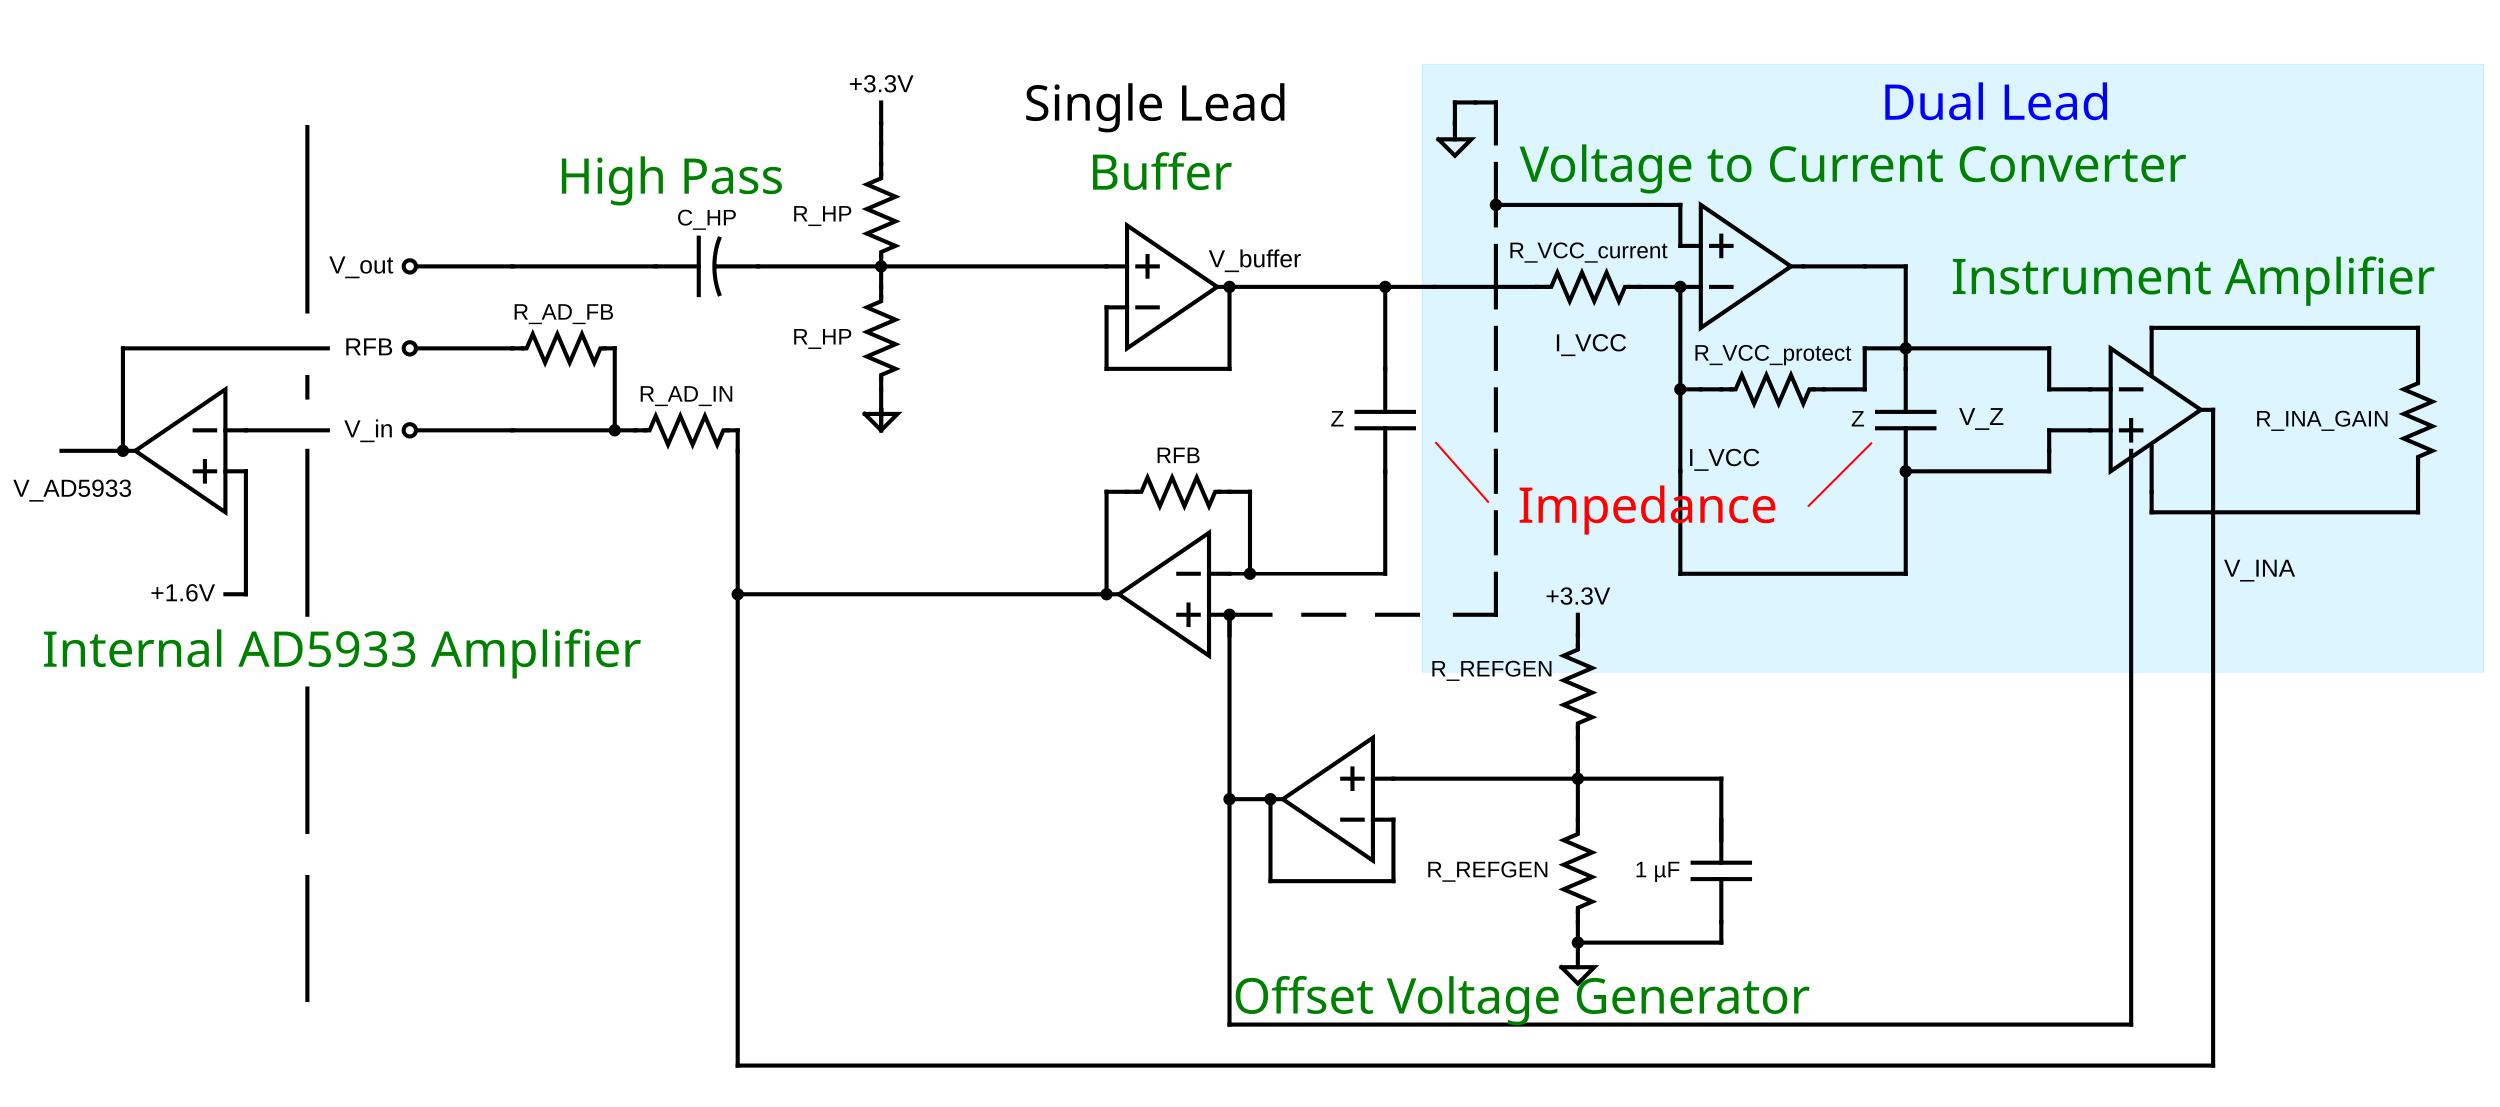
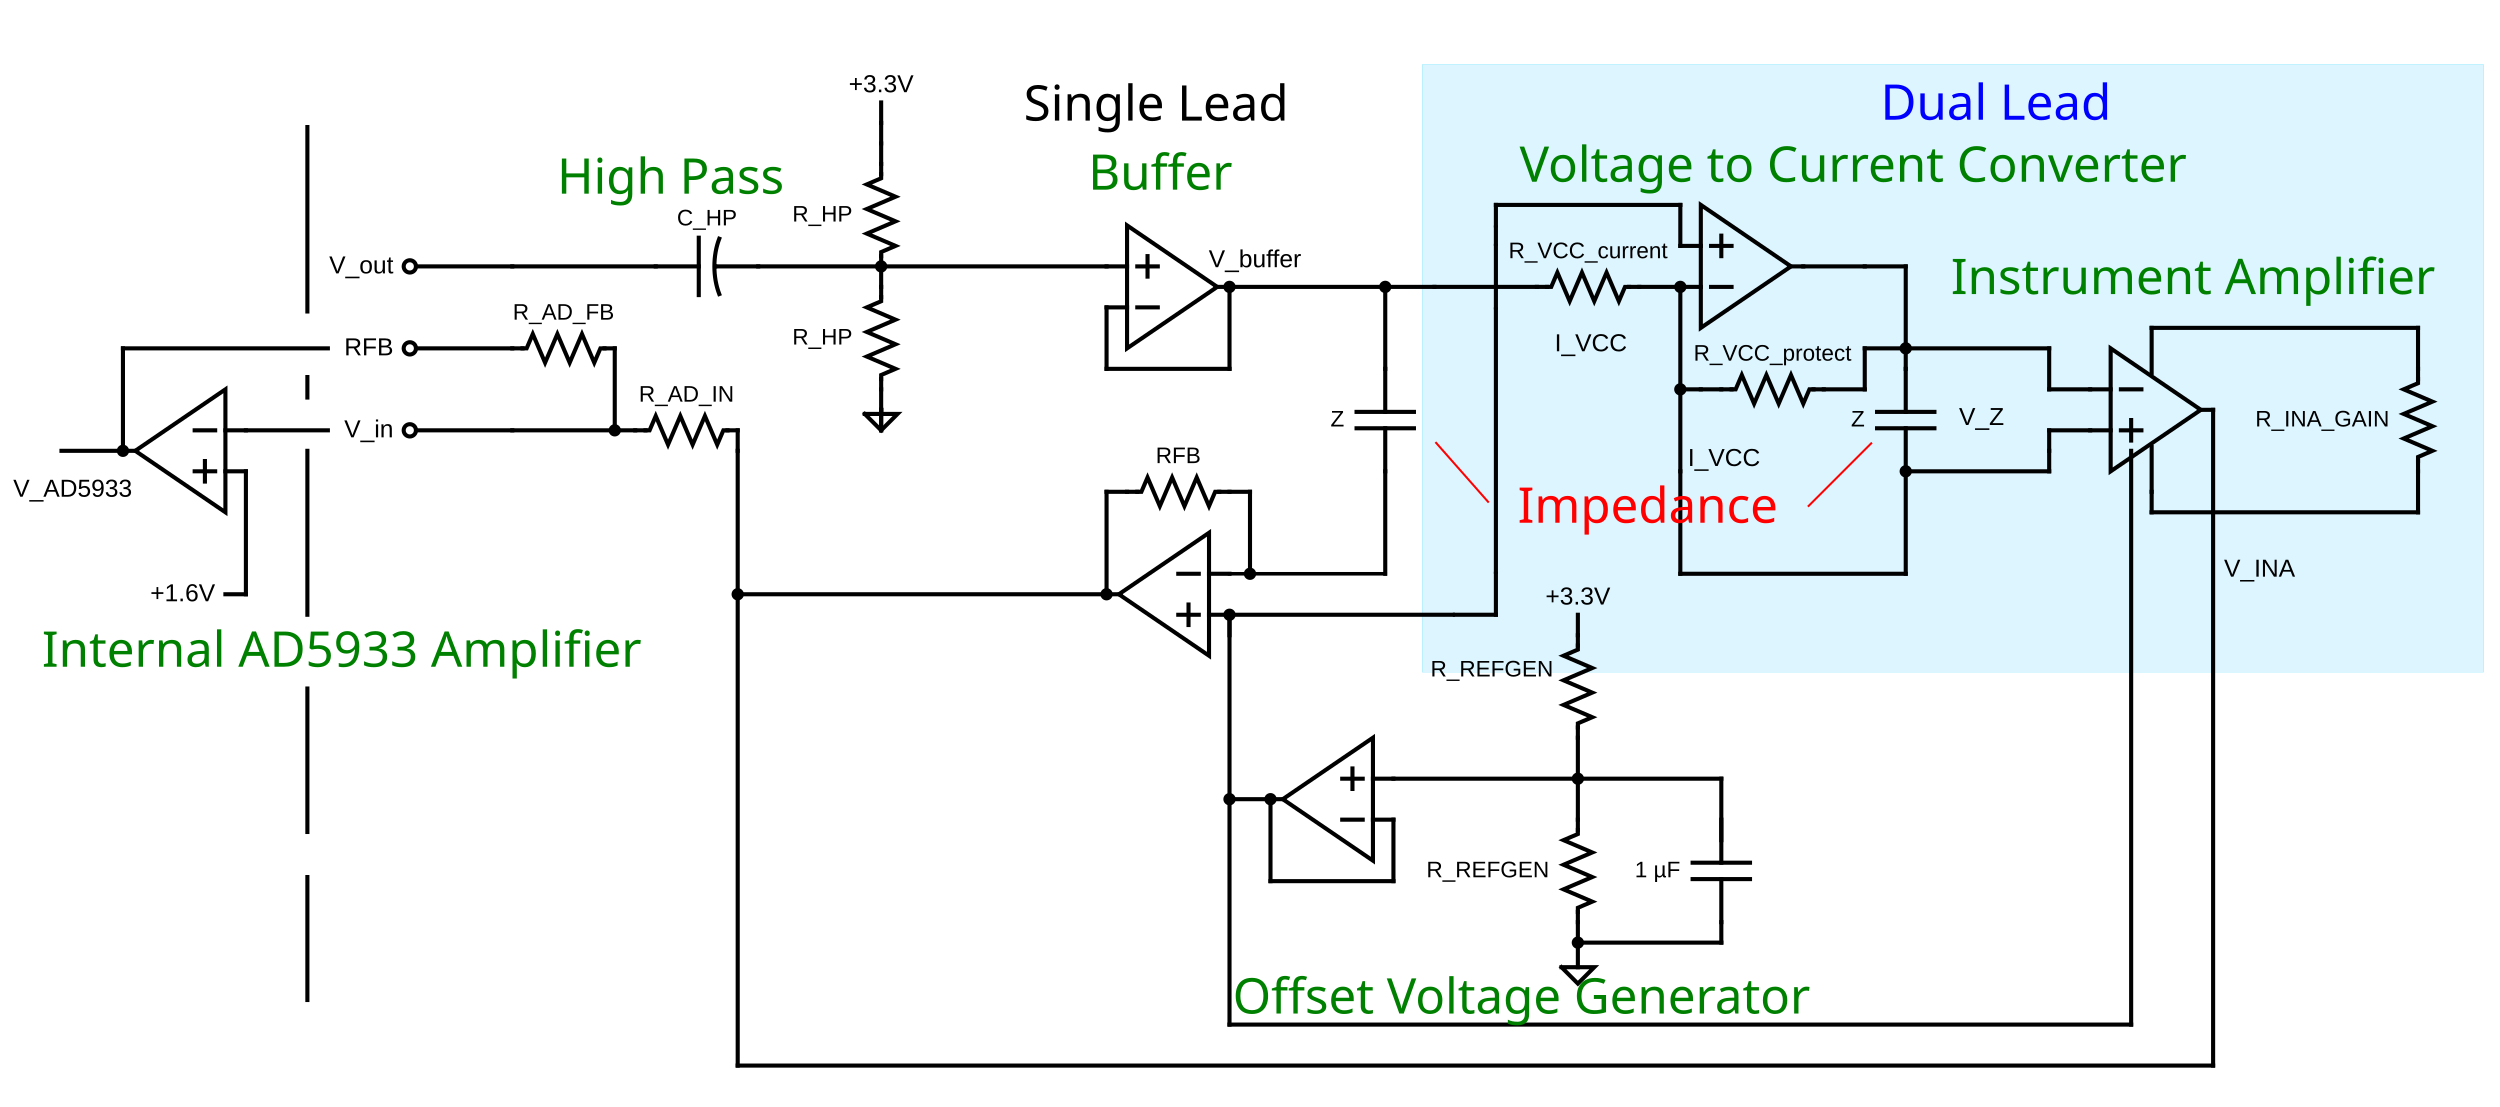
<svg xmlns="http://www.w3.org/2000/svg" version="1.1" width="1220" height="540" id="svg450">
  <defs id="defs454" />
  <rect style="opacity:0.97;fill:#00b7ff;fill-opacity:0.137;stroke:#00ceff;stroke-width:0.097;stroke-linejoin:bevel;stroke-opacity:1" id="rect27472" width="517.938" height="296.5" x="694.062" y="31.5" />
  <line x1="150" y1="428" x2="150" y2="488" style="stroke:#000000;stroke-width:2;stroke-linecap:square" id="line2" />
  <line x1="150" y1="336" x2="150" y2="406" style="stroke:#000000;stroke-width:2;stroke-linecap:square" id="line4" />
  <text x="105" y="290" style="font-family:Arial;font-size:12px;text-anchor:end" dominant-baseline="middle" transform="rotate(0, 105, 290)" id="text8">+1.6V</text>
  <line x1="110" y1="290" x2="120" y2="290" style="stroke:rgb(0, 0, 0);stroke-linecap:square;stroke-width:2" id="line10" />
  <line x1="150" y1="220" x2="150" y2="300" style="stroke:rgb(0, 0, 0);stroke-linecap:square;stroke-width:2" id="line12" />
  <line x1="150" y1="184" x2="150" y2="194" style="stroke:#000000;stroke-width:2;stroke-linecap:square" id="line14" />
  <line x1="150" y1="62" x2="150" y2="152" style="stroke:#000000;stroke-width:2;stroke-linecap:square" id="line16" />
  <line x1="120" y1="230" x2="120" y2="290" style="stroke:rgb(0, 0, 0);stroke-linecap:square;stroke-width:2" id="line18" />
  <line x1="60" y1="170" x2="60" y2="220" style="stroke:rgb(0, 0, 0);stroke-linecap:square;stroke-width:2" id="line20" />
  <line x1="30" y1="220" x2="60" y2="220" style="stroke:rgb(0, 0, 0);stroke-linecap:square;stroke-width:2" id="line22" />
  <line x1="60" y1="170" x2="160" y2="170" style="stroke:rgb(0, 0, 0);stroke-linecap:square;stroke-width:2" id="line24" />
  <line x1="120" y1="210" x2="160" y2="210" style="stroke:rgb(0, 0, 0);stroke-linecap:square;stroke-width:2" id="line26" />
  <line x1="120" y1="230" x2="110" y2="230" style="stroke:rgb(0, 0, 0);stroke-linecap:square;stroke-width:2" id="line28" />
  <line x1="120" y1="210" x2="110" y2="210" style="stroke:rgb(0, 0, 0);stroke-linecap:square;stroke-width:2" id="line30" />
  <line x1="66" y1="220" x2="60" y2="220" style="stroke:rgb(0, 0, 0);stroke-linecap:square;stroke-width:2" id="line32" />
  <path d="M 110,220 L 110,190 L 66,220 L 110,250 L 110,220 M 105,230 L 95,230 M 100,235 L 100,225 M 105,210 L 95,210 M 67,220" style="fill-opacity:0;fill:rgb(0, 0, 0);stroke:rgb(0, 0, 0);stroke-linecap:square;stroke-width:2" id="path34" />
-   <line x1="720" y1="50" x2="730" y2="50" style="stroke:rgb(0, 0, 0);stroke-linecap:square;stroke-width:2" id="line36" />
-   <line x1="730" y1="50" x2="730" y2="70" style="stroke:rgb(0, 0, 0);stroke-linecap:square;stroke-width:2" id="line38" />
-   <line x1="730" y1="80" x2="730" y2="100" style="stroke:rgb(0, 0, 0);stroke-linecap:square;stroke-width:2" id="line40" />
  <line x1="730" y1="100" x2="730" y2="110" style="stroke:rgb(0, 0, 0);stroke-linecap:square;stroke-width:2" id="line42" />
  <line x1="730" y1="120" x2="730" y2="150" style="stroke:rgb(0, 0, 0);stroke-linecap:square;stroke-width:2" id="line44" />
-   <line x1="730" y1="160" x2="730" y2="180" style="stroke:rgb(0, 0, 0);stroke-linecap:square;stroke-width:2" id="line46" />
-   <line x1="730" y1="190" x2="730" y2="210" style="stroke:rgb(0, 0, 0);stroke-linecap:square;stroke-width:2" id="line48" />
-   <line x1="730" y1="220" x2="730" y2="240" style="stroke:rgb(0, 0, 0);stroke-linecap:square;stroke-width:2" id="line50" />
-   <line x1="730" y1="250" x2="730" y2="270" style="stroke:rgb(0, 0, 0);stroke-linecap:square;stroke-width:2" id="line52" />
  <line x1="730" y1="280" x2="730" y2="300" style="stroke:rgb(0, 0, 0);stroke-linecap:square;stroke-width:2" id="line54" />
-   <line x1="710" y1="50" x2="720" y2="50" style="stroke:rgb(0, 0, 0);stroke-linecap:square;stroke-width:2" id="line56" />
-   <line x1="710" y1="50" x2="710" y2="60" style="stroke:rgb(0, 0, 0);stroke-linecap:square;stroke-width:2" id="line58" />
-   <line x1="710" y1="60" x2="710" y2="60" style="stroke:rgb(0, 0, 0);stroke-linecap:square;stroke-width:2" id="line60" />
-   <line x1="710" y1="60" x2="710" y2="68" style="stroke:rgb(0, 0, 0);stroke-linecap:square;stroke-width:2" id="line62" />
-   <path d="M 702,68 L 718,68 L 710,76 L 702,68" style="fill-opacity:0;fill:rgb(0, 0, 0);stroke:rgb(0, 0, 0);stroke-linecap:square;stroke-width:2" id="path64" />
  <line x1="820" y1="100" x2="820" y2="120" style="stroke:rgb(0, 0, 0);stroke-linecap:square;stroke-width:2" id="line66" />
  <line x1="730" y1="100" x2="820" y2="100" style="stroke:rgb(0, 0, 0);stroke-linecap:square;stroke-width:2" id="line68" />
  <line x1="600" y1="300" x2="600" y2="310" style="stroke:rgb(0, 0, 0);stroke-linecap:square;stroke-width:2" id="line72" />
  <line x1="770" y1="460" x2="840" y2="460" style="stroke:rgb(0, 0, 0);stroke-linecap:square;stroke-width:2" id="line74" />
  <line x1="840" y1="450" x2="840" y2="460" style="stroke:rgb(0, 0, 0);stroke-linecap:square;stroke-width:2" id="line76" />
  <line x1="840" y1="380" x2="840" y2="410" style="stroke:rgb(0, 0, 0);stroke-linecap:square;stroke-width:2" id="line78" />
  <line x1="770" y1="380" x2="840" y2="380" style="stroke:rgb(0, 0, 0);stroke-linecap:square;stroke-width:2" id="line80" />
  <line x1="840" y1="400" x2="840" y2="421" style="stroke:rgb(0, 0, 0);stroke-linecap:square;stroke-width:2" id="line82" />
  <line x1="840" y1="429" x2="840" y2="450" style="stroke:rgb(0, 0, 0);stroke-linecap:square;stroke-width:2" id="line84" />
  <line x1="826" y1="421" x2="854" y2="421" style="stroke:rgb(0, 0, 0);stroke-linecap:square;stroke-width:2" id="line86" />
  <line x1="826" y1="429" x2="854" y2="429" style="stroke:rgb(0, 0, 0);stroke-linecap:square;stroke-width:2" id="line88" />
  <text x="820" y="425" style="font-family:Arial;font-size:11px;text-anchor:end" dominant-baseline="middle" transform="rotate(0, 820, 425)" id="text90">1 µF</text>
  <line x1="540" y1="240" x2="540" y2="290" style="stroke:rgb(0, 0, 0);stroke-linecap:square;stroke-width:2" id="line92" />
  <line x1="540" y1="240" x2="550" y2="240" style="stroke:rgb(0, 0, 0);stroke-linecap:square;stroke-width:2" id="line94" />
  <line x1="610" y1="240" x2="610" y2="280" style="stroke:rgb(0, 0, 0);stroke-linecap:square;stroke-width:2" id="line96" />
  <line x1="600" y1="240" x2="610" y2="240" style="stroke:rgb(0, 0, 0);stroke-linecap:square;stroke-width:2" id="line98" />
  <line x1="550" y1="240" x2="555" y2="240" style="stroke:rgb(0, 0, 0);stroke-linecap:square;stroke-width:2" id="line100" />
  <line x1="595" y1="240" x2="600" y2="240" style="stroke:rgb(0, 0, 0);stroke-linecap:square;stroke-width:2" id="line102" />
  <path d="M 555,240 L 557,240 L 560,233 L 566,247 L 572,233 L 578,247 L 584,233 L 590,247 L 593,240 L 595,240" style="fill-opacity:0;fill:rgb(0, 0, 0);stroke:rgb(0, 0, 0);stroke-linecap:square;stroke-width:2" id="path104" />
  <text x="575" y="226" style="font-family:Arial;font-size:11px;text-anchor:middle" dominant-baseline="baseline" transform="rotate(0, 575, 226)" id="text106">RFB</text>
  <line x1="910" y1="170" x2="930" y2="170" style="stroke:rgb(0, 0, 0);stroke-linecap:square;stroke-width:2" id="line108" />
  <line x1="910" y1="170" x2="910" y2="190" style="stroke:rgb(0, 0, 0);stroke-linecap:square;stroke-width:2" id="line110" />
  <line x1="890" y1="190" x2="910" y2="190" style="stroke:rgb(0, 0, 0);stroke-linecap:square;stroke-width:2" id="line112" />
  <line x1="830" y1="190" x2="840" y2="190" style="stroke:rgb(0, 0, 0);stroke-linecap:square;stroke-width:2" id="line114" />
  <line x1="360" y1="290" x2="360" y2="520" style="stroke:rgb(0, 0, 0);stroke-linecap:square;stroke-width:2" id="line116" />
  <line x1="360" y1="520" x2="1080" y2="520" style="stroke:rgb(0, 0, 0);stroke-linecap:square;stroke-width:2" id="line118" />
  <line x1="1080" y1="200" x2="1080" y2="520" style="stroke:rgb(0, 0, 0);stroke-linecap:square;stroke-width:2" id="line120" />
  <line x1="1040" y1="220" x2="1040" y2="500" style="stroke:rgb(0, 0, 0);stroke-linecap:square;stroke-width:2" id="line122" />
  <line x1="600" y1="500" x2="1040" y2="500" style="stroke:rgb(0, 0, 0);stroke-linecap:square;stroke-width:2" id="line124" />
  <line x1="600" y1="390" x2="600" y2="500" style="stroke:rgb(0, 0, 0);stroke-linecap:square;stroke-width:2" id="line126" />
  <line x1="930" y1="170" x2="1000" y2="170" style="stroke:rgb(0, 0, 0);stroke-linecap:square;stroke-width:2" id="line128" />
  <line x1="930" y1="230" x2="1000" y2="230" style="stroke:rgb(0, 0, 0);stroke-linecap:square;stroke-width:2" id="line130" />
  <line x1="1000" y1="220" x2="1000" y2="230" style="stroke:rgb(0, 0, 0);stroke-linecap:square;stroke-width:2" id="line132" />
  <line x1="1000" y1="170" x2="1000" y2="190" style="stroke:rgb(0, 0, 0);stroke-linecap:square;stroke-width:2" id="line134" />
  <line x1="1000" y1="190" x2="1020" y2="190" style="stroke:rgb(0, 0, 0);stroke-linecap:square;stroke-width:2" id="line136" />
  <line x1="1000" y1="210" x2="1020" y2="210" style="stroke:rgb(0, 0, 0);stroke-linecap:square;stroke-width:2" id="line138" />
  <line x1="1000" y1="210" x2="1000" y2="220" style="stroke:rgb(0, 0, 0);stroke-linecap:square;stroke-width:2" id="line140" />
  <line x1="1180" y1="230" x2="1180" y2="250" style="stroke:rgb(0, 0, 0);stroke-linecap:square;stroke-width:2" id="line142" />
  <line x1="1050" y1="250" x2="1180" y2="250" style="stroke:rgb(0, 0, 0);stroke-linecap:square;stroke-width:2" id="line144" />
  <line x1="1050" y1="240" x2="1050" y2="250" style="stroke:rgb(0, 0, 0);stroke-linecap:square;stroke-width:2" id="line146" />
  <line x1="1180" y1="160" x2="1180" y2="180" style="stroke:rgb(0, 0, 0);stroke-linecap:square;stroke-width:2" id="line148" />
  <line x1="1050" y1="160" x2="1180" y2="160" style="stroke:rgb(0, 0, 0);stroke-linecap:square;stroke-width:2" id="line150" />
  <line x1="930" y1="230" x2="930" y2="280" style="stroke:rgb(0, 0, 0);stroke-linecap:square;stroke-width:2" id="line152" />
  <line x1="820" y1="280" x2="930" y2="280" style="stroke:rgb(0, 0, 0);stroke-linecap:square;stroke-width:2" id="line154" />
  <line x1="820" y1="230" x2="820" y2="280" style="stroke:rgb(0, 0, 0);stroke-linecap:square;stroke-width:2" id="line156" />
  <line x1="820" y1="190" x2="820" y2="230" style="stroke:rgb(0, 0, 0);stroke-linecap:square;stroke-width:2" id="line158" />
  <line x1="930" y1="130" x2="930" y2="180" style="stroke:rgb(0, 0, 0);stroke-linecap:square;stroke-width:2" id="line160" />
  <line x1="910" y1="130" x2="930" y2="130" style="stroke:rgb(0, 0, 0);stroke-linecap:square;stroke-width:2" id="line162" />
  <line x1="820" y1="190" x2="830" y2="190" style="stroke:rgb(0, 0, 0);stroke-linecap:square;stroke-width:2" id="line164" />
  <line x1="1180" y1="180" x2="1180" y2="185" style="stroke:rgb(0, 0, 0);stroke-linecap:square;stroke-width:2" id="line166" />
  <line x1="1180" y1="225" x2="1180" y2="230" style="stroke:rgb(0, 0, 0);stroke-linecap:square;stroke-width:2" id="line168" />
  <path d="M 1180,185 L 1180,187 L 1173,190 L 1187,196 L 1173,202 L 1187,208 L 1173,214 L 1187,220 L 1180,223 L 1180,225" style="fill-opacity:0;fill:rgb(0, 0, 0);stroke:rgb(0, 0, 0);stroke-linecap:square;stroke-width:2" id="path170" />
  <text x="1166" y="205" style="font-family:Arial;font-size:11px;text-anchor:end" dominant-baseline="middle" transform="rotate(0, 1166, 205)" id="text172">R_INA_GAIN</text>
  <line x1="1020" y1="210" x2="1030" y2="210" style="stroke:rgb(0, 0, 0);stroke-linecap:square;stroke-width:2" id="line174" />
  <line x1="1020" y1="190" x2="1030" y2="190" style="stroke:rgb(0, 0, 0);stroke-linecap:square;stroke-width:2" id="line176" />
  <line x1="1074" y1="200" x2="1080" y2="200" style="stroke:rgb(0, 0, 0);stroke-linecap:square;stroke-width:2" id="line178" />
  <path d="M 1030,200 L 1030,170 L 1074,200 L 1030,230 L 1030,200 M 1035,210 L 1045,210 M 1040,215 L 1040,205 M 1035,190 L 1045,190 M 1073,200" style="fill-opacity:0;fill:rgb(0, 0, 0);stroke:rgb(0, 0, 0);stroke-linecap:square;stroke-width:2" id="path180" />
  <line x1="1050" y1="240" x2="1050" y2="218" style="stroke:rgb(0, 0, 0);stroke-linecap:square;stroke-width:2" id="line182" />
  <line x1="1050" y1="182" x2="1050" y2="160" style="stroke:rgb(0, 0, 0);stroke-linecap:square;stroke-width:2" id="line184" />
  <line x1="930" y1="180" x2="930" y2="201" style="stroke:rgb(0, 0, 0);stroke-linecap:square;stroke-width:2" id="line186" />
  <line x1="930" y1="209" x2="930" y2="230" style="stroke:rgb(0, 0, 0);stroke-linecap:square;stroke-width:2" id="line188" />
  <line x1="916" y1="201" x2="944" y2="201" style="stroke:rgb(0, 0, 0);stroke-linecap:square;stroke-width:2" id="line190" />
  <line x1="916" y1="209" x2="944" y2="209" style="stroke:rgb(0, 0, 0);stroke-linecap:square;stroke-width:2" id="line192" />
  <text x="910" y="205" style="font-family:Arial;font-size:11px;text-anchor:end" dominant-baseline="middle" transform="rotate(0, 910, 205)" id="text194">Z</text>
  <line x1="880" y1="130" x2="910" y2="130" style="stroke:rgb(0, 0, 0);stroke-linecap:square;stroke-width:2" id="line196" />
  <line x1="840" y1="190" x2="845" y2="190" style="stroke:rgb(0, 0, 0);stroke-linecap:square;stroke-width:2" id="line198" />
  <line x1="885" y1="190" x2="890" y2="190" style="stroke:rgb(0, 0, 0);stroke-linecap:square;stroke-width:2" id="line200" />
  <path d="M 845,190 L 847,190 L 850,183 L 856,197 L 862,183 L 868,197 L 874,183 L 880,197 L 883,190 L 885,190" style="fill-opacity:0;fill:rgb(0, 0, 0);stroke:rgb(0, 0, 0);stroke-linecap:square;stroke-width:2" id="path202" />
  <text x="865" y="176" style="font-family:Arial;font-size:11px;text-anchor:middle" dominant-baseline="baseline" transform="rotate(0, 865, 176)" id="text204">R_VCC_protect</text>
  <line x1="820" y1="140" x2="820" y2="190" style="stroke:rgb(0, 0, 0);stroke-linecap:square;stroke-width:2" id="line206" />
  <line x1="800" y1="140" x2="820" y2="140" style="stroke:rgb(0, 0, 0);stroke-linecap:square;stroke-width:2" id="line208" />
  <line x1="820" y1="120" x2="830" y2="120" style="stroke:rgb(0, 0, 0);stroke-linecap:square;stroke-width:2" id="line210" />
  <line x1="820" y1="140" x2="830" y2="140" style="stroke:rgb(0, 0, 0);stroke-linecap:square;stroke-width:2" id="line212" />
  <line x1="874" y1="130" x2="880" y2="130" style="stroke:rgb(0, 0, 0);stroke-linecap:square;stroke-width:2" id="line214" />
  <path d="M 830,130 L 830,160 L 874,130 L 830,100 L 830,130 M 835,120 L 845,120 M 840,115 L 840,125 M 835,140 L 845,140 M 873,130" style="fill-opacity:0;fill:rgb(0, 0, 0);stroke:rgb(0, 0, 0);stroke-linecap:square;stroke-width:2" id="path216" />
  <line x1="700" y1="140" x2="750" y2="140" style="stroke:rgb(0, 0, 0);stroke-linecap:square;stroke-width:2" id="line218" />
  <line x1="750" y1="140" x2="755" y2="140" style="stroke:rgb(0, 0, 0);stroke-linecap:square;stroke-width:2" id="line220" />
  <line x1="795" y1="140" x2="800" y2="140" style="stroke:rgb(0, 0, 0);stroke-linecap:square;stroke-width:2" id="line222" />
  <path d="M 755,140 L 757,140 L 760,133 L 766,147 L 772,133 L 778,147 L 784,133 L 790,147 L 793,140 L 795,140" style="fill-opacity:0;fill:rgb(0, 0, 0);stroke:rgb(0, 0, 0);stroke-linecap:square;stroke-width:2" id="path224" />
  <text x="775" y="126" style="font-family:Arial;font-size:11px;text-anchor:middle" dominant-baseline="baseline" transform="rotate(0, 775, 126)" id="text226">R_VCC_current</text>
  <line x1="600" y1="390" x2="620" y2="390" style="stroke:rgb(0, 0, 0);stroke-linecap:square;stroke-width:2" id="line228" />
  <line x1="680" y1="400" x2="680" y2="430" style="stroke:rgb(0, 0, 0);stroke-linecap:square;stroke-width:2" id="line230" />
  <line x1="620" y1="430" x2="680" y2="430" style="stroke:rgb(0, 0, 0);stroke-linecap:square;stroke-width:2" id="line232" />
  <line x1="620" y1="390" x2="620" y2="430" style="stroke:rgb(0, 0, 0);stroke-linecap:square;stroke-width:2" id="line234" />
  <line x1="680" y1="380" x2="670" y2="380" style="stroke:rgb(0, 0, 0);stroke-linecap:square;stroke-width:2" id="line236" />
  <line x1="680" y1="400" x2="670" y2="400" style="stroke:rgb(0, 0, 0);stroke-linecap:square;stroke-width:2" id="line238" />
  <line x1="626" y1="390" x2="620" y2="390" style="stroke:rgb(0, 0, 0);stroke-linecap:square;stroke-width:2" id="line240" />
  <path d="M 670,390 L 670,420 L 626,390 L 670,360 L 670,390 M 665,380 L 655,380 M 660,375 L 660,385 M 665,400 L 655,400 M 627,390" style="fill-opacity:0;fill:rgb(0, 0, 0);stroke:rgb(0, 0, 0);stroke-linecap:square;stroke-width:2" id="path242" />
  <line x1="360" y1="290" x2="540" y2="290" style="stroke:rgb(0, 0, 0);stroke-linecap:square;stroke-width:2" id="line244" />
  <line x1="360" y1="220" x2="360" y2="290" style="stroke:rgb(0, 0, 0);stroke-linecap:square;stroke-width:2" id="line246" />
  <line x1="360" y1="210" x2="360" y2="220" style="stroke:rgb(0, 0, 0);stroke-linecap:square;stroke-width:2" id="line248" />
  <line x1="300" y1="210" x2="310" y2="210" style="stroke:rgb(0, 0, 0);stroke-linecap:square;stroke-width:2" id="line250" />
  <line x1="300" y1="170" x2="300" y2="210" style="stroke:rgb(0, 0, 0);stroke-linecap:square;stroke-width:2" id="line252" />
  <line x1="250" y1="210" x2="300" y2="210" style="stroke:rgb(0, 0, 0);stroke-linecap:square;stroke-width:2" id="line254" />
  <line x1="250" y1="170" x2="255" y2="170" style="stroke:rgb(0, 0, 0);stroke-linecap:square;stroke-width:2" id="line256" />
  <line x1="295" y1="170" x2="300" y2="170" style="stroke:rgb(0, 0, 0);stroke-linecap:square;stroke-width:2" id="line258" />
  <path d="M 255,170 L 257,170 L 260,163 L 266,177 L 272,163 L 278,177 L 284,163 L 290,177 L 293,170 L 295,170" style="fill-opacity:0;fill:rgb(0, 0, 0);stroke:rgb(0, 0, 0);stroke-linecap:square;stroke-width:2" id="path260" />
  <text x="275" y="156" style="font-family:Arial;font-size:11px;text-anchor:middle" dominant-baseline="baseline" transform="rotate(0, 275, 156)" id="text262">R_AD_FB</text>
  <line x1="310" y1="210" x2="315" y2="210" style="stroke:rgb(0, 0, 0);stroke-linecap:square;stroke-width:2" id="line264" />
  <line x1="355" y1="210" x2="360" y2="210" style="stroke:rgb(0, 0, 0);stroke-linecap:square;stroke-width:2" id="line266" />
  <path d="M 315,210 L 317,210 L 320,203 L 326,217 L 332,203 L 338,217 L 344,203 L 350,217 L 353,210 L 355,210" style="fill-opacity:0;fill:rgb(0, 0, 0);stroke:rgb(0, 0, 0);stroke-linecap:square;stroke-width:2" id="path268" />
  <text x="335" y="196" style="font-family:Arial;font-size:11px;text-anchor:middle" dominant-baseline="baseline" transform="rotate(0, 335, 196)" id="text270">R_AD_IN</text>
  <text x="770" y="295" style="font-family:Arial;font-size:12px;text-anchor:middle" dominant-baseline="baseline" transform="rotate(0, 770, 295)" id="text272">+3.3V</text>
  <line x1="770" y1="300" x2="770" y2="310" style="stroke:rgb(0, 0, 0);stroke-linecap:square;stroke-width:2" id="line274" />
  <line x1="770" y1="380" x2="770" y2="400" style="stroke:rgb(0, 0, 0);stroke-linecap:square;stroke-width:2" id="line276" />
  <line x1="770" y1="310" x2="770" y2="315" style="stroke:rgb(0, 0, 0);stroke-linecap:square;stroke-width:2" id="line278" />
  <line x1="770" y1="355" x2="770" y2="360" style="stroke:rgb(0, 0, 0);stroke-linecap:square;stroke-width:2" id="line280" />
  <path d="M 770,315 L 770,317 L 763,320 L 777,326 L 763,332 L 777,338 L 763,344 L 777,350 L 770,353 L 770,355" style="fill-opacity:0;fill:rgb(0, 0, 0);stroke:rgb(0, 0, 0);stroke-linecap:square;stroke-width:2" id="path282" />
  <text x="758" y="327" style="font-size:11px;font-family:Arial;text-anchor:end" dominant-baseline="middle" id="text284">R_REFGEN</text>
  <line x1="770" y1="400" x2="770" y2="405" style="stroke:rgb(0, 0, 0);stroke-linecap:square;stroke-width:2" id="line286" />
  <line x1="770" y1="445" x2="770" y2="450" style="stroke:rgb(0, 0, 0);stroke-linecap:square;stroke-width:2" id="line288" />
  <path d="M 770,405 L 770,407 L 763,410 L 777,416 L 763,422 L 777,428 L 763,434 L 777,440 L 770,443 L 770,445" style="fill-opacity:0;fill:rgb(0, 0, 0);stroke:rgb(0, 0, 0);stroke-linecap:square;stroke-width:2" id="path290" />
  <text x="756" y="425" style="font-family:Arial;font-size:11px;text-anchor:end" dominant-baseline="middle" transform="rotate(0, 756, 425)" id="text292">R_REFGEN</text>
  <line x1="770" y1="450" x2="770" y2="472" style="stroke:rgb(0, 0, 0);stroke-linecap:square;stroke-width:2" id="line294" />
  <path d="M 762,472 L 778,472 L 770,480 L 762,472" style="fill-opacity:0;fill:rgb(0, 0, 0);stroke:rgb(0, 0, 0);stroke-linecap:square;stroke-width:2" id="path296" />
  <line x1="770" y1="360" x2="770" y2="380" style="stroke:rgb(0, 0, 0);stroke-linecap:square;stroke-width:2" id="line298" />
  <line x1="680" y1="380" x2="770" y2="380" style="stroke:rgb(0, 0, 0);stroke-linecap:square;stroke-width:2" id="line300" />
  <line x1="600" y1="300" x2="600" y2="390" style="stroke:rgb(0, 0, 0);stroke-linecap:square;stroke-width:2" id="line302" />
  <line x1="676" y1="230" x2="676" y2="280" style="stroke:#000000;stroke-width:2;stroke-linecap:square" id="line304" />
  <line x1="600" y1="280" x2="676" y2="280" style="stroke:#000000;stroke-width:1.744;stroke-linecap:square" id="line306" />
  <line x1="600" y1="300" x2="590" y2="300" style="stroke:rgb(0, 0, 0);stroke-linecap:square;stroke-width:2" id="line308" />
  <line x1="600" y1="280" x2="590" y2="280" style="stroke:rgb(0, 0, 0);stroke-linecap:square;stroke-width:2" id="line310" />
  <line x1="546" y1="290" x2="540" y2="290" style="stroke:rgb(0, 0, 0);stroke-linecap:square;stroke-width:2" id="line312" />
  <path d="M 590,290 L 590,260 L 546,290 L 590,320 L 590,290 M 585,300 L 575,300 M 580,305 L 580,295 M 585,280 L 575,280 M 547,290" style="fill-opacity:0;fill:rgb(0, 0, 0);stroke:rgb(0, 0, 0);stroke-linecap:square;stroke-width:2" id="path314" />
  <line x1="676" y1="140" x2="676" y2="180" style="stroke:#000000;stroke-width:2;stroke-linecap:square" id="line316" />
  <line x1="676" y1="180" x2="676" y2="201" style="stroke:#000000;stroke-width:2;stroke-linecap:square" id="line318" />
  <line x1="676" y1="209" x2="676" y2="230" style="stroke:#000000;stroke-width:2;stroke-linecap:square" id="line320" />
  <line x1="662" y1="201" x2="690" y2="201" style="stroke:#000000;stroke-width:2;stroke-linecap:square" id="line322" />
  <line x1="662" y1="209" x2="690" y2="209" style="stroke:#000000;stroke-width:2;stroke-linecap:square" id="line324" />
  <text x="656" y="205" style="font-size:11px;font-family:Arial;text-anchor:end" dominant-baseline="middle" id="text326">Z</text>
  <line x1="600" y1="140" x2="700" y2="140" style="stroke:rgb(0, 0, 0);stroke-linecap:square;stroke-width:2" id="line328" />
  <line x1="600" y1="140" x2="600" y2="180" style="stroke:rgb(0, 0, 0);stroke-linecap:square;stroke-width:2" id="line330" />
  <line x1="540" y1="180" x2="600" y2="180" style="stroke:rgb(0, 0, 0);stroke-linecap:square;stroke-width:2" id="line332" />
  <line x1="430" y1="130" x2="540" y2="130" style="stroke:rgb(0, 0, 0);stroke-linecap:square;stroke-width:2" id="line334" />
  <line x1="430" y1="130" x2="430" y2="140" style="stroke:rgb(0, 0, 0);stroke-linecap:square;stroke-width:2" id="line336" />
  <line x1="540" y1="150" x2="540" y2="180" style="stroke:rgb(0, 0, 0);stroke-linecap:square;stroke-width:2" id="line338" />
  <line x1="430" y1="60" x2="430" y2="70" style="stroke:rgb(0, 0, 0);stroke-linecap:square;stroke-width:2" id="line340" />
  <line x1="430" y1="70" x2="430" y2="80" style="stroke:#000000;stroke-width:2;stroke-linecap:square" id="line342" />
  <text x="430" y="45" style="font-family:Arial;font-size:12px;text-anchor:middle" dominant-baseline="baseline" transform="rotate(0, 430, 45)" id="text344">+3.3V</text>
  <line x1="430" y1="50" x2="430" y2="60" style="stroke:rgb(0, 0, 0);stroke-linecap:square;stroke-width:2" id="line346" />
  <line x1="540" y1="130" x2="550" y2="130" style="stroke:rgb(0, 0, 0);stroke-linecap:square;stroke-width:2" id="line348" />
  <line x1="540" y1="150" x2="550" y2="150" style="stroke:rgb(0, 0, 0);stroke-linecap:square;stroke-width:2" id="line350" />
  <line x1="594" y1="140" x2="600" y2="140" style="stroke:rgb(0, 0, 0);stroke-linecap:square;stroke-width:2" id="line352" />
  <path d="M 550,140 L 550,170 L 594,140 L 550,110 L 550,140 M 555,130 L 565,130 M 560,125 L 560,135 M 555,150 L 565,150 M 593,140" style="fill-opacity:0;fill:rgb(0, 0, 0);stroke:rgb(0, 0, 0);stroke-linecap:square;stroke-width:2" id="path354" />
  <line x1="430" y1="200" x2="430" y2="210" style="stroke:rgb(0, 0, 0);stroke-linecap:square;stroke-width:2" id="line356" />
  <line x1="430" y1="190" x2="430" y2="200" style="stroke:rgb(0, 0, 0);stroke-linecap:square;stroke-width:2" id="line358" />
  <line x1="430" y1="200" x2="430" y2="210" style="stroke:rgb(0, 0, 0);stroke-linecap:square;stroke-width:2" id="line360" />
  <line x1="430" y1="200" x2="430" y2="202" style="stroke:rgb(0, 0, 0);stroke-linecap:square;stroke-width:2" id="line362" />
  <path d="M 422,202 L 438,202 L 430,210 L 422,202" style="fill-opacity:0;fill:rgb(0, 0, 0);stroke:rgb(0, 0, 0);stroke-linecap:square;stroke-width:2" id="path364" />
  <line x1="370" y1="130" x2="430" y2="130" style="stroke:rgb(0, 0, 0);stroke-linecap:square;stroke-width:2" id="line366" />
  <line x1="430" y1="140" x2="430" y2="145" style="stroke:rgb(0, 0, 0);stroke-linecap:square;stroke-width:2" id="line368" />
  <line x1="430" y1="185" x2="430" y2="190" style="stroke:rgb(0, 0, 0);stroke-linecap:square;stroke-width:2" id="line370" />
  <path d="M 430,145 L 430,147 L 423,150 L 437,156 L 423,162 L 437,168 L 423,174 L 437,180 L 430,183 L 430,185" style="fill-opacity:0;fill:rgb(0, 0, 0);stroke:rgb(0, 0, 0);stroke-linecap:square;stroke-width:2" id="path372" />
  <text x="416" y="165" style="font-family:Arial;font-size:11px;text-anchor:end" dominant-baseline="middle" transform="rotate(0, 416, 165)" id="text374">R_HP</text>
  <line x1="430" y1="80" x2="430" y2="85" style="stroke:rgb(0, 0, 0);stroke-linecap:square;stroke-width:2" id="line376" />
  <line x1="430" y1="125" x2="430" y2="130" style="stroke:rgb(0, 0, 0);stroke-linecap:square;stroke-width:2" id="line378" />
  <path d="M 430,85 L 430,87 L 423,90 L 437,96 L 423,102 L 437,108 L 423,114 L 437,120 L 430,123 L 430,125" style="fill-opacity:0;fill:rgb(0, 0, 0);stroke:rgb(0, 0, 0);stroke-linecap:square;stroke-width:2" id="path380" />
  <text x="416" y="105" style="font-family:Arial;font-size:11px;text-anchor:end" dominant-baseline="middle" transform="rotate(0, 416, 105)" id="text382">R_HP</text>
  <line x1="250" y1="130" x2="320" y2="130" style="stroke:rgb(0, 0, 0);stroke-linecap:square;stroke-width:2" id="line384" />
  <line x1="320" y1="130" x2="341" y2="130" style="stroke:rgb(0, 0, 0);stroke-linecap:square;stroke-width:2" id="line386" />
  <line x1="349" y1="130" x2="370" y2="130" style="stroke:rgb(0, 0, 0);stroke-linecap:square;stroke-width:2" id="line388" />
  <line x1="341" y1="116" x2="341" y2="144" style="stroke:rgb(0, 0, 0);stroke-linecap:square;stroke-width:2" id="line390" />
  <path d="M 349,130 M 351,143.5 A 15,25 0 0 1 351,116.5" style="fill-opacity:0;fill:rgb(0, 0, 0);stroke:rgb(0, 0, 0);stroke-linecap:square;stroke-width:2" id="path392" />
  <text x="345" y="110" style="font-family:Arial;font-size:11px;text-anchor:middle" dominant-baseline="baseline" transform="rotate(0, 345, 110)" id="text394">C_HP</text>
  <text x="192" y="210" style="font-family:Arial;font-size:12px;text-anchor:end" dominant-baseline="middle" transform="rotate(0, 192, 210)" id="text396">V_in</text>
  <line x1="203" y1="210" x2="250" y2="210" style="stroke:rgb(0, 0, 0);stroke-linecap:square;stroke-width:2" id="line398" />
  <ellipse cx="200" cy="210" rx="3" ry="3" style="fill-opacity:0;fill:rgb(0, 0, 0);stroke:rgb(0, 0, 0);stroke-width:2" id="ellipse400" />
  <text x="192" y="130" style="font-family:Arial;font-size:12px;text-anchor:end" dominant-baseline="middle" transform="rotate(0, 192, 130)" id="text402">V_out</text>
  <line x1="203" y1="130" x2="250" y2="130" style="stroke:rgb(0, 0, 0);stroke-linecap:square;stroke-width:2" id="line404" />
  <ellipse cx="200" cy="130" rx="3" ry="3" style="fill-opacity:0;fill:rgb(0, 0, 0);stroke:rgb(0, 0, 0);stroke-width:2" id="ellipse406" />
  <text x="192" y="170" style="font-family:Arial;font-size:12px;text-anchor:end" dominant-baseline="middle" transform="rotate(0, 192, 170)" id="text408">RFB</text>
  <line x1="203" y1="170" x2="250" y2="170" style="stroke:rgb(0, 0, 0);stroke-linecap:square;stroke-width:2" id="line410" />
  <ellipse cx="200" cy="170" rx="3" ry="3" style="fill-opacity:0;fill:rgb(0, 0, 0);stroke:rgb(0, 0, 0);stroke-width:2" id="ellipse412" />
  <ellipse cx="60" cy="220" rx="2" ry="2" style="fill-opacity:1;fill:rgb(0, 0, 0);stroke:rgb(0, 0, 0);stroke-width:2" id="ellipse414" />
-   <ellipse cx="730" cy="100" rx="2" ry="2" style="fill-opacity:1;fill:rgb(0, 0, 0);stroke:rgb(0, 0, 0);stroke-width:2" id="ellipse416" />
  <ellipse cx="600" cy="300" rx="2" ry="2" style="fill-opacity:1;fill:rgb(0, 0, 0);stroke:rgb(0, 0, 0);stroke-width:2" id="ellipse418" />
  <ellipse cx="770" cy="460" rx="2" ry="2" style="fill-opacity:1;fill:rgb(0, 0, 0);stroke:rgb(0, 0, 0);stroke-width:2" id="ellipse420" />
  <ellipse cx="770" cy="380" rx="2" ry="2" style="fill-opacity:1;fill:rgb(0, 0, 0);stroke:rgb(0, 0, 0);stroke-width:2" id="ellipse422" />
  <ellipse cx="540" cy="290" rx="2" ry="2" style="fill-opacity:1;fill:rgb(0, 0, 0);stroke:rgb(0, 0, 0);stroke-width:2" id="ellipse424" />
  <ellipse cx="610" cy="280" rx="2" ry="2" style="fill-opacity:1;fill:rgb(0, 0, 0);stroke:rgb(0, 0, 0);stroke-width:2" id="ellipse426" />
  <ellipse cx="930" cy="170" rx="2" ry="2" style="fill-opacity:1;fill:rgb(0, 0, 0);stroke:rgb(0, 0, 0);stroke-width:2" id="ellipse428" />
  <ellipse cx="360" cy="290" rx="2" ry="2" style="fill-opacity:1;fill:rgb(0, 0, 0);stroke:rgb(0, 0, 0);stroke-width:2" id="ellipse430" />
  <ellipse cx="600" cy="390" rx="2" ry="2" style="fill-opacity:1;fill:rgb(0, 0, 0);stroke:rgb(0, 0, 0);stroke-width:2" id="ellipse432" />
  <ellipse cx="930" cy="230" rx="2" ry="2" style="fill-opacity:1;fill:rgb(0, 0, 0);stroke:rgb(0, 0, 0);stroke-width:2" id="ellipse434" />
  <ellipse cx="820" cy="190" rx="2" ry="2" style="fill-opacity:1;fill:rgb(0, 0, 0);stroke:rgb(0, 0, 0);stroke-width:2" id="ellipse436" />
  <ellipse cx="820" cy="140" rx="2" ry="2" style="fill-opacity:1;fill:rgb(0, 0, 0);stroke:rgb(0, 0, 0);stroke-width:2" id="ellipse438" />
  <circle cx="676" cy="140" style="fill:#000000;fill-opacity:1;stroke:#000000;stroke-width:2" id="ellipse440" r="2" />
  <ellipse cx="620" cy="390" rx="2" ry="2" style="fill-opacity:1;fill:rgb(0, 0, 0);stroke:rgb(0, 0, 0);stroke-width:2" id="ellipse442" />
  <ellipse cx="300" cy="210" rx="2" ry="2" style="fill-opacity:1;fill:rgb(0, 0, 0);stroke:rgb(0, 0, 0);stroke-width:2" id="ellipse444" />
  <ellipse cx="600" cy="140" rx="2" ry="2" style="fill-opacity:1;fill:rgb(0, 0, 0);stroke:rgb(0, 0, 0);stroke-width:2" id="ellipse446" />
  <ellipse cx="430" cy="130" rx="2" ry="2" style="fill-opacity:1;fill:rgb(0, 0, 0);stroke:rgb(0, 0, 0);stroke-width:2" id="ellipse448" />
  <text xml:space="preserve" style="font-style:normal;font-weight:normal;font-size:40px;line-height:1.25;font-family:sans-serif;fill:#000000;fill-opacity:1;stroke:none" x="531.07" y="92.572" id="text4001">
    <tspan id="tspan3999" x="531.07" y="92.572" style="font-style:normal;font-variant:normal;font-weight:normal;font-stretch:normal;font-size:24px;font-family:sans-serif;-inkscape-font-specification:'sans-serif, Normal';font-variant-ligatures:normal;font-variant-caps:normal;font-variant-numeric:normal;font-variant-east-asian:normal;fill:#008000">Buffer</tspan>
  </text>
  <text xml:space="preserve" style="font-style:normal;font-weight:normal;font-size:40px;line-height:1.25;font-family:sans-serif;fill:#000000;fill-opacity:1;stroke:none" x="271.869" y="94.521" id="text7811">
    <tspan id="tspan7809" x="271.869" y="94.521" style="font-style:normal;font-variant:normal;font-weight:normal;font-stretch:normal;font-size:24px;font-family:sans-serif;-inkscape-font-specification:'sans-serif, Normal';font-variant-ligatures:normal;font-variant-caps:normal;font-variant-numeric:normal;font-variant-east-asian:normal;fill:#008000">High Pass</tspan>
  </text>
  <text xml:space="preserve" style="font-style:normal;font-weight:normal;font-size:40px;line-height:1.25;font-family:sans-serif;fill:#000000;fill-opacity:1;stroke:none" x="741.55" y="88.674" id="text8987">
    <tspan id="tspan8985" x="741.55" y="88.674" style="font-style:normal;font-variant:normal;font-weight:normal;font-stretch:normal;font-size:24px;font-family:sans-serif;-inkscape-font-specification:'sans-serif, Normal';font-variant-ligatures:normal;font-variant-caps:normal;font-variant-numeric:normal;font-variant-east-asian:normal;fill:#008000">Voltage to Current Converter</tspan>
  </text>
  <text xml:space="preserve" style="font-style:normal;font-weight:normal;font-size:40px;line-height:1.25;font-family:sans-serif;fill:#000000;fill-opacity:1;stroke:none" x="952.029" y="143.498" id="text10869">
    <tspan id="tspan10867" x="952.029" y="143.498" style="font-style:normal;font-variant:normal;font-weight:normal;font-stretch:normal;font-size:24px;font-family:sans-serif;-inkscape-font-specification:'sans-serif, Normal';font-variant-ligatures:normal;font-variant-caps:normal;font-variant-numeric:normal;font-variant-east-asian:normal;fill:#008000">Instrument Amplifier</tspan>
  </text>
  <text xml:space="preserve" style="font-style:normal;font-weight:normal;font-size:40px;line-height:1.25;font-family:sans-serif;fill:#000000;fill-opacity:1;stroke:none" x="601.553" y="494.594" id="text12607">
    <tspan x="601.553" y="494.594" style="font-style:normal;font-variant:normal;font-weight:normal;font-stretch:normal;font-size:24px;font-family:sans-serif;-inkscape-font-specification:'sans-serif, Normal';font-variant-ligatures:normal;font-variant-caps:normal;font-variant-numeric:normal;font-variant-east-asian:normal;fill:#008000" id="tspan12631">Offset Voltage Generator</tspan>
  </text>
  <text xml:space="preserve" style="font-style:normal;font-weight:normal;font-size:40px;line-height:1.25;font-family:sans-serif;fill:#000000;fill-opacity:1;stroke:none" x="20.463" y="325.361" id="text13783">
    <tspan x="20.463" y="325.361" style="font-style:normal;font-variant:normal;font-weight:normal;font-stretch:normal;font-size:24px;font-family:sans-serif;-inkscape-font-specification:'sans-serif, Normal';font-variant-ligatures:normal;font-variant-caps:normal;font-variant-numeric:normal;font-variant-east-asian:normal;fill:#008000" id="tspan13781">Internal AD5933 Amplifier</tspan>
  </text>
  <text xml:space="preserve" style="font-style:normal;font-weight:normal;font-size:40px;line-height:1.25;font-family:sans-serif;fill:#000000;fill-opacity:1;stroke:none" x="499.575" y="58.851" id="text15685">
    <tspan x="499.575" y="58.851" style="font-style:normal;font-variant:normal;font-weight:normal;font-stretch:normal;font-size:24px;font-family:sans-serif;-inkscape-font-specification:'sans-serif, Normal';font-variant-ligatures:normal;font-variant-caps:normal;font-variant-numeric:normal;font-variant-east-asian:normal;fill:#000000;fill-opacity:1" id="tspan15683">Single Lead</tspan>
  </text>
  <text xml:space="preserve" style="font-style:normal;font-weight:normal;font-size:40px;line-height:1.25;font-family:sans-serif;fill:#000000;fill-opacity:1;stroke:none" x="917.713" y="58.423" id="text16967">
    <tspan x="917.713" y="58.423" style="font-style:normal;font-variant:normal;font-weight:normal;font-stretch:normal;font-size:24px;font-family:sans-serif;-inkscape-font-specification:'sans-serif, Normal';font-variant-ligatures:normal;font-variant-caps:normal;font-variant-numeric:normal;font-variant-east-asian:normal;fill:#0000ff;fill-opacity:1" id="tspan16965">Dual Lead</tspan>
  </text>
  <text xml:space="preserve" style="font-style:normal;font-weight:normal;font-size:40px;line-height:1.25;font-family:sans-serif;fill:#ff0000;fill-opacity:1;stroke:none" x="740.632" y="255.105" id="text18399">
    <tspan x="740.632" y="255.105" style="font-style:normal;font-variant:normal;font-weight:normal;font-stretch:normal;font-size:24px;font-family:sans-serif;-inkscape-font-specification:'sans-serif, Normal';font-variant-ligatures:normal;font-variant-caps:normal;font-variant-numeric:normal;font-variant-east-asian:normal;fill:#ff0000" id="tspan18397">Impedance</tspan>
  </text>
  <path style="fill:#ff0000;stroke:#ff0000;stroke-width:1px;stroke-linecap:butt;stroke-linejoin:miter;stroke-opacity:1" d="m 700.5,215.75 26,29.5" id="path20366" />
  <path style="fill:#ff0000;stroke:#ff0000;stroke-width:1px;stroke-linecap:butt;stroke-linejoin:miter;stroke-opacity:1" d="m 913.5,216 -31.25,31.25" id="path20684" />
  <text x="635" y="127" style="font-size:12px;font-family:Arial;text-anchor:end" dominant-baseline="middle" id="text24744">V_buffer</text>
  <text x="978" y="204" style="font-size:12px;font-family:Arial;text-anchor:end" dominant-baseline="middle" id="text25304">V_Z</text>
  <text x="794" y="168" style="font-size:12px;font-family:Arial;text-anchor:end" dominant-baseline="middle" id="text25738">I_VCC</text>
  <text x="859" y="224" style="font-size:12px;font-family:Arial;text-anchor:end" dominant-baseline="middle" id="text26442">I_VCC</text>
  <text x="1120" y="278" style="font-size:12px;font-family:Arial;text-anchor:end" dominant-baseline="middle" id="text26444">V_INA</text>
  <text x="64.5" y="239" style="font-size:12px;font-family:Arial;text-anchor:end" dominant-baseline="middle" id="text27280">V_AD5933</text>
  <line x1="710" y1="300" x2="730" y2="300" style="stroke:#000000;stroke-width:2;stroke-linecap:square" id="line1401" />
-   <line x1="672" y1="300" x2="692" y2="300" style="stroke:#000000;stroke-width:2;stroke-linecap:square" id="line1403" />
-   <line x1="636" y1="300" x2="656" y2="300" style="stroke:#000000;stroke-width:2;stroke-linecap:square" id="line1405" />
-   <line x1="600" y1="300" x2="620" y2="300" style="stroke:#000000;stroke-width:2;stroke-linecap:square" id="line1407" />
+   <path style="fill:none;stroke:#000000;stroke-width:2;stroke-linecap:butt;stroke-linejoin:miter;stroke-opacity:1;stroke-miterlimit:4;stroke-dasharray:none" d="M 710,300 H 600" id="path1548" />
+   <path style="fill:none;stroke:#000000;stroke-width:2;stroke-linecap:butt;stroke-linejoin:miter;stroke-opacity:1;stroke-miterlimit:4;stroke-dasharray:none" d="M 730,280 V 150" id="path2478" />
+   <path style="fill:none;stroke:#000000;stroke-width:2;stroke-linecap:butt;stroke-linejoin:miter;stroke-opacity:1;stroke-miterlimit:4;stroke-dasharray:none" d="M 730,120 V 110" id="path1093" />
</svg>
